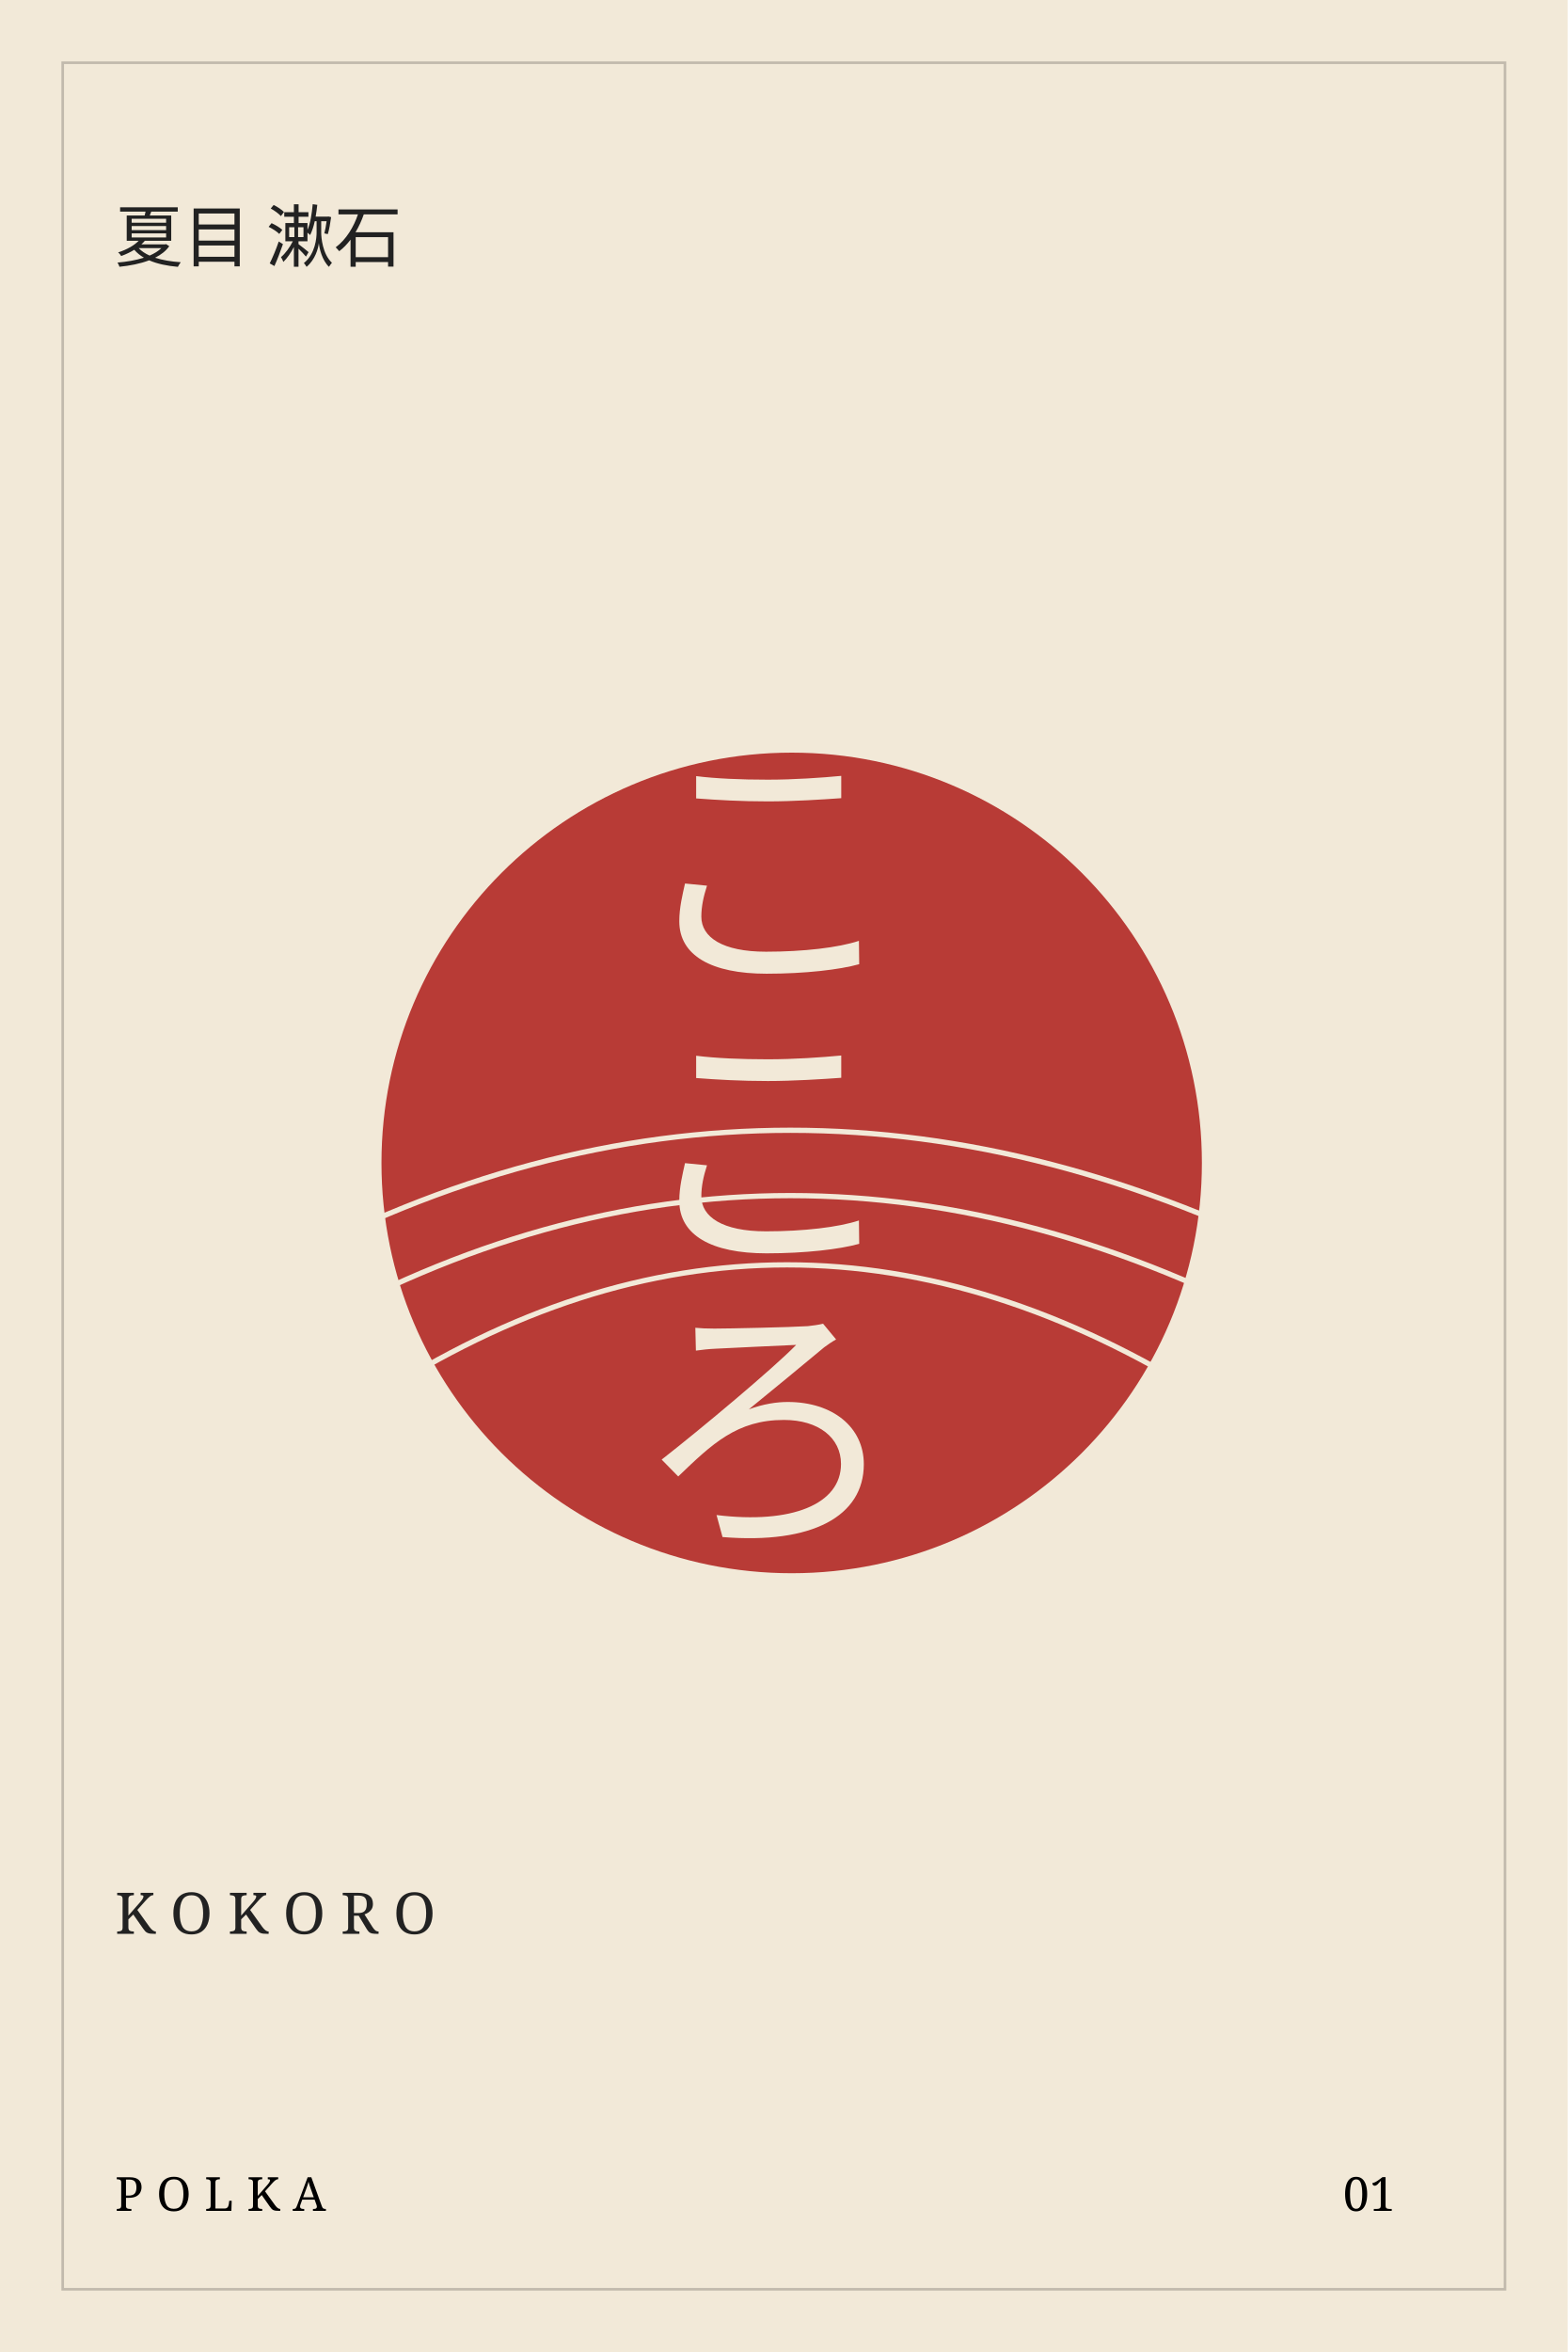
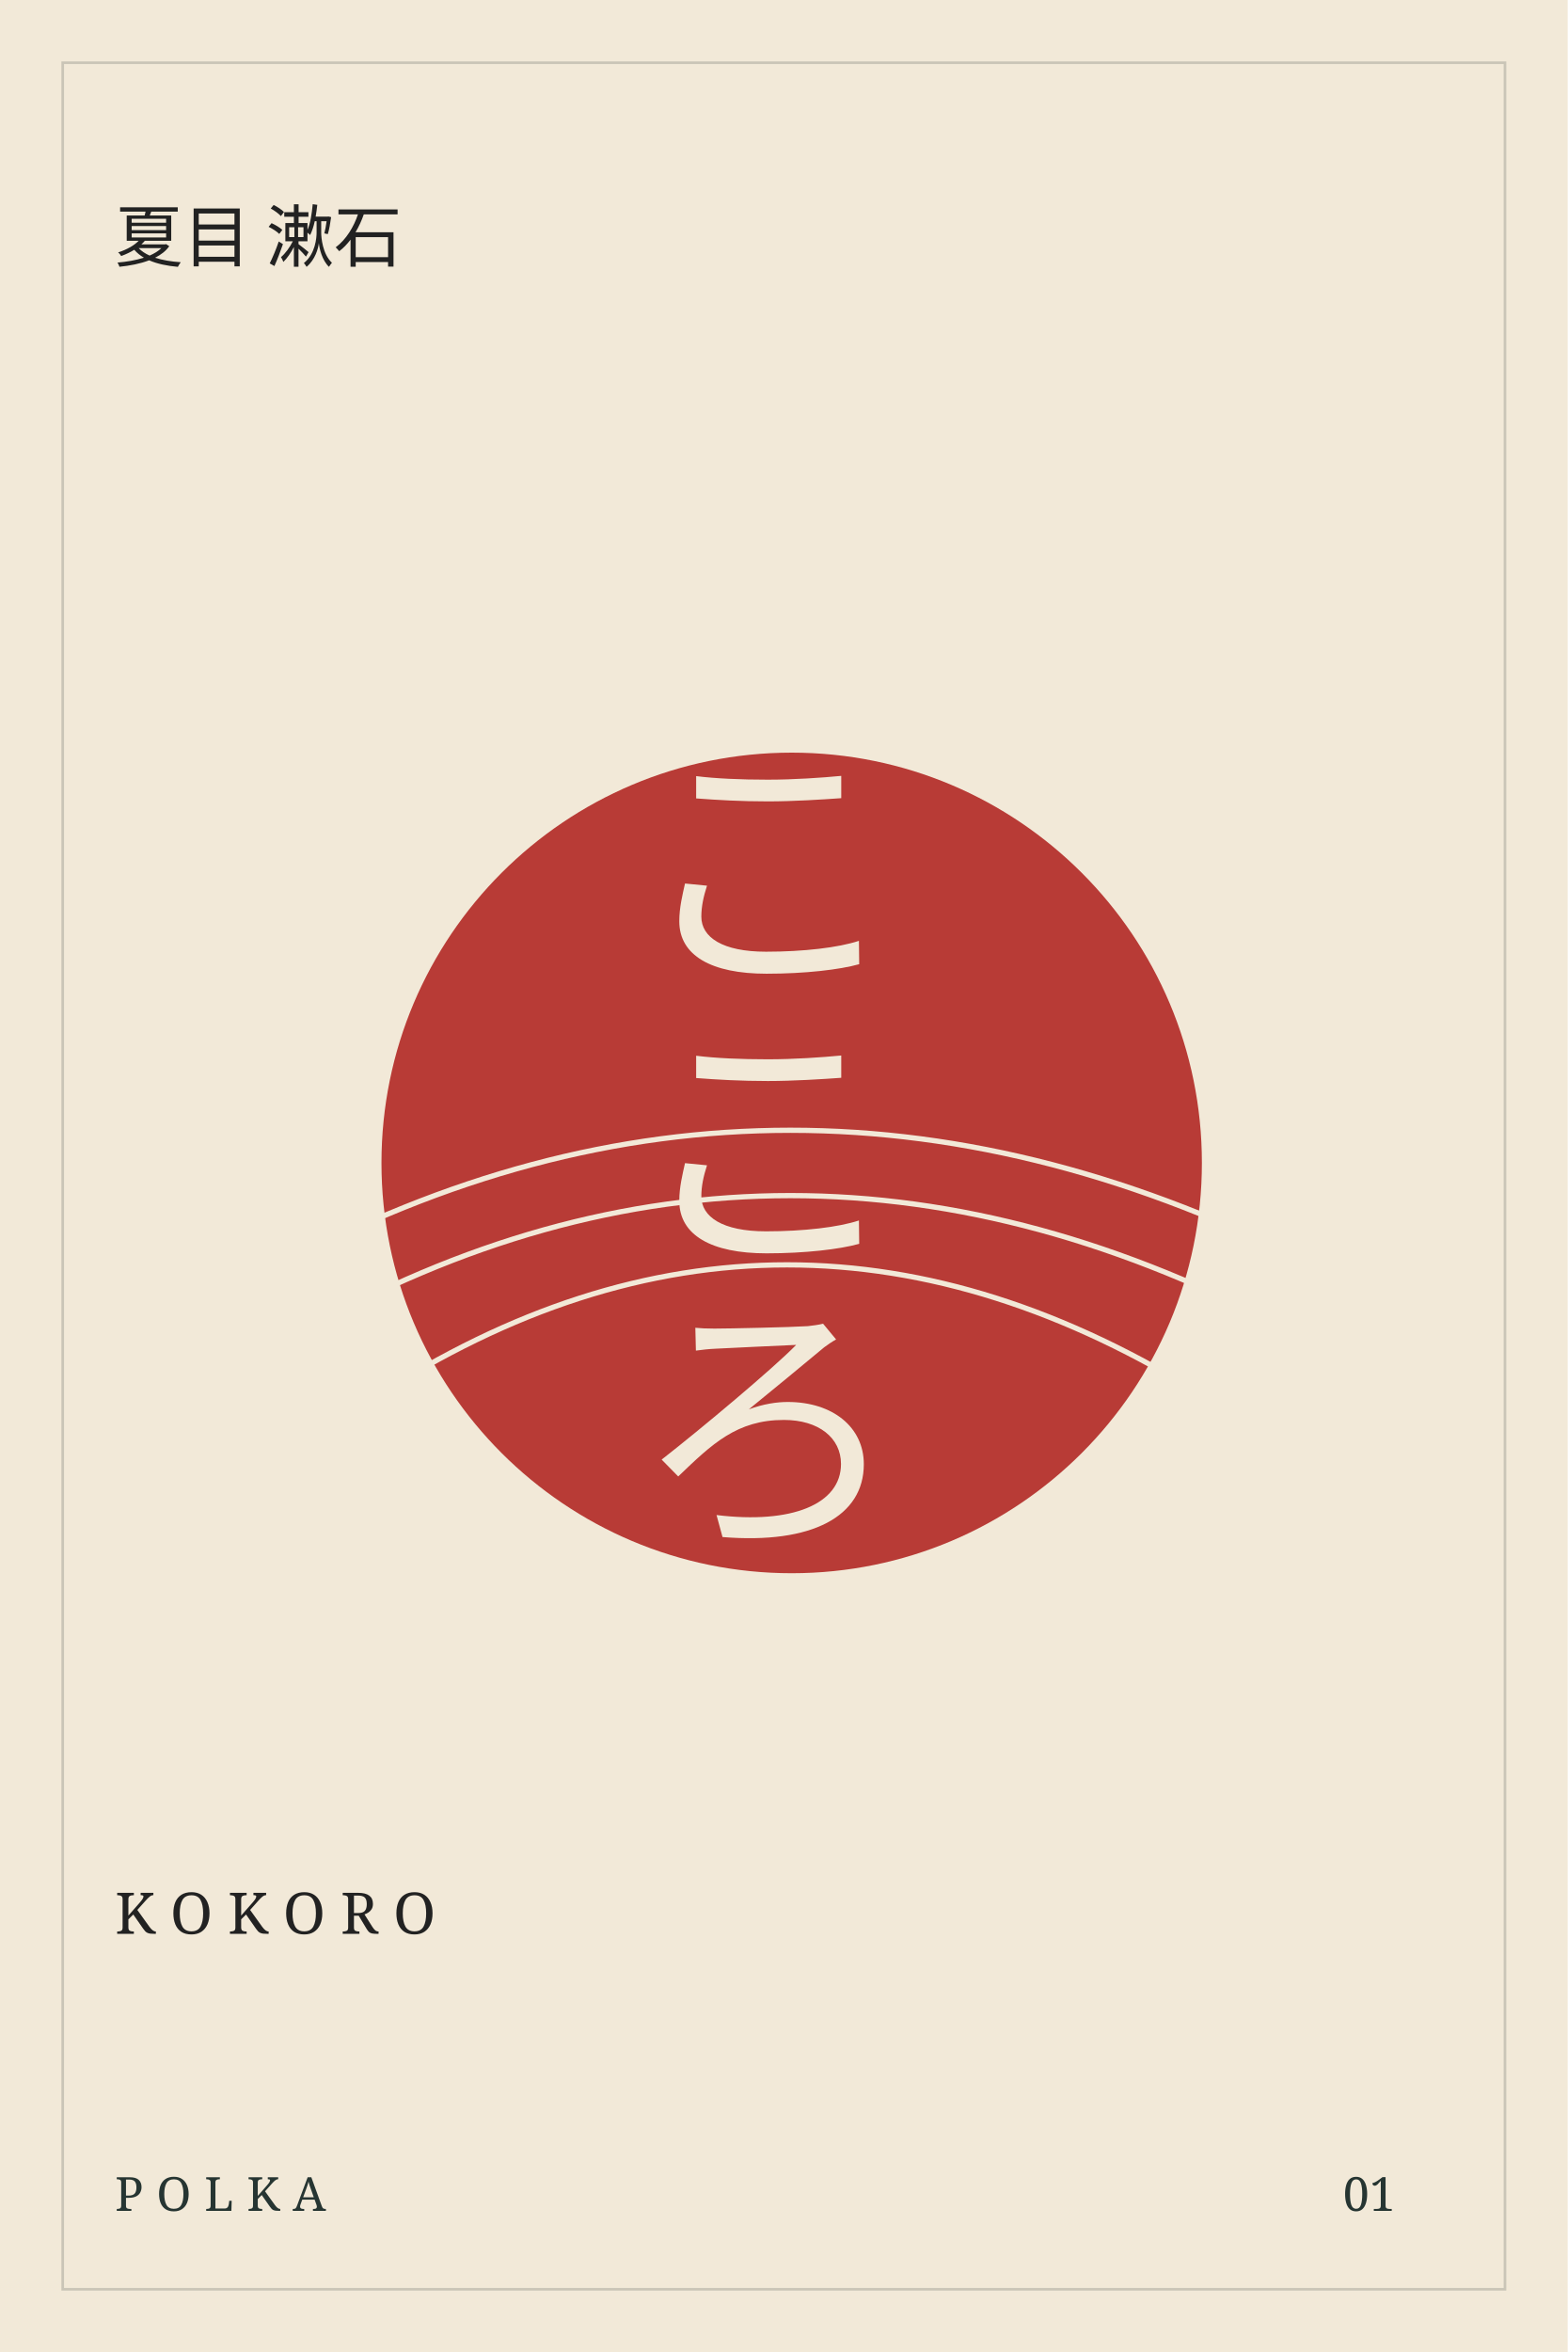
- <svg xmlns="http://www.w3.org/2000/svg" width="600" height="900" viewBox="0 0 600 900">
+ <svg xmlns="http://www.w3.org/2000/svg" width="600" height="900" viewBox="0 0 600 900" style="color:#263532">
  <defs>
    <filter id="mist">
      <feGaussianBlur stdDeviation="40" />
    </filter>
  </defs>
  <rect width="600" height="900" fill="#f2e9d8" />
  <g font-family="Georgia, 'Hiragino Mincho ProN', serif">
    <circle cx="303" cy="445" r="157" fill="#b83b36" />
    <path d="M106 485Q300 380 504 485M115 510Q300 405 495 510M143 535Q300 433 462 535" fill="none" stroke="#f2e9d8" stroke-width="2" />
    <text x="44" y="100" font-size="26" fill="#222">夏目 漱石</text>
    <text x="242" y="370" font-size="104" fill="#f2e9d8">こ</text>
    <text x="242" y="477" font-size="104" fill="#f2e9d8">こ</text>
    <text x="242" y="584" font-size="104" fill="#f2e9d8">ろ</text>
    <text x="44" y="740" font-size="22" fill="#222">K O K O R O</text>
    <text x="44" y="846" font-size="18" fill="currentColor" letter-spacing="5">POLKA</text>
    <text x="514" y="846" font-size="18" fill="currentColor">01</text>
  </g>
  <rect x="24" y="24" width="552" height="852" fill="none" stroke="currentColor" opacity=".2" />
</svg>
